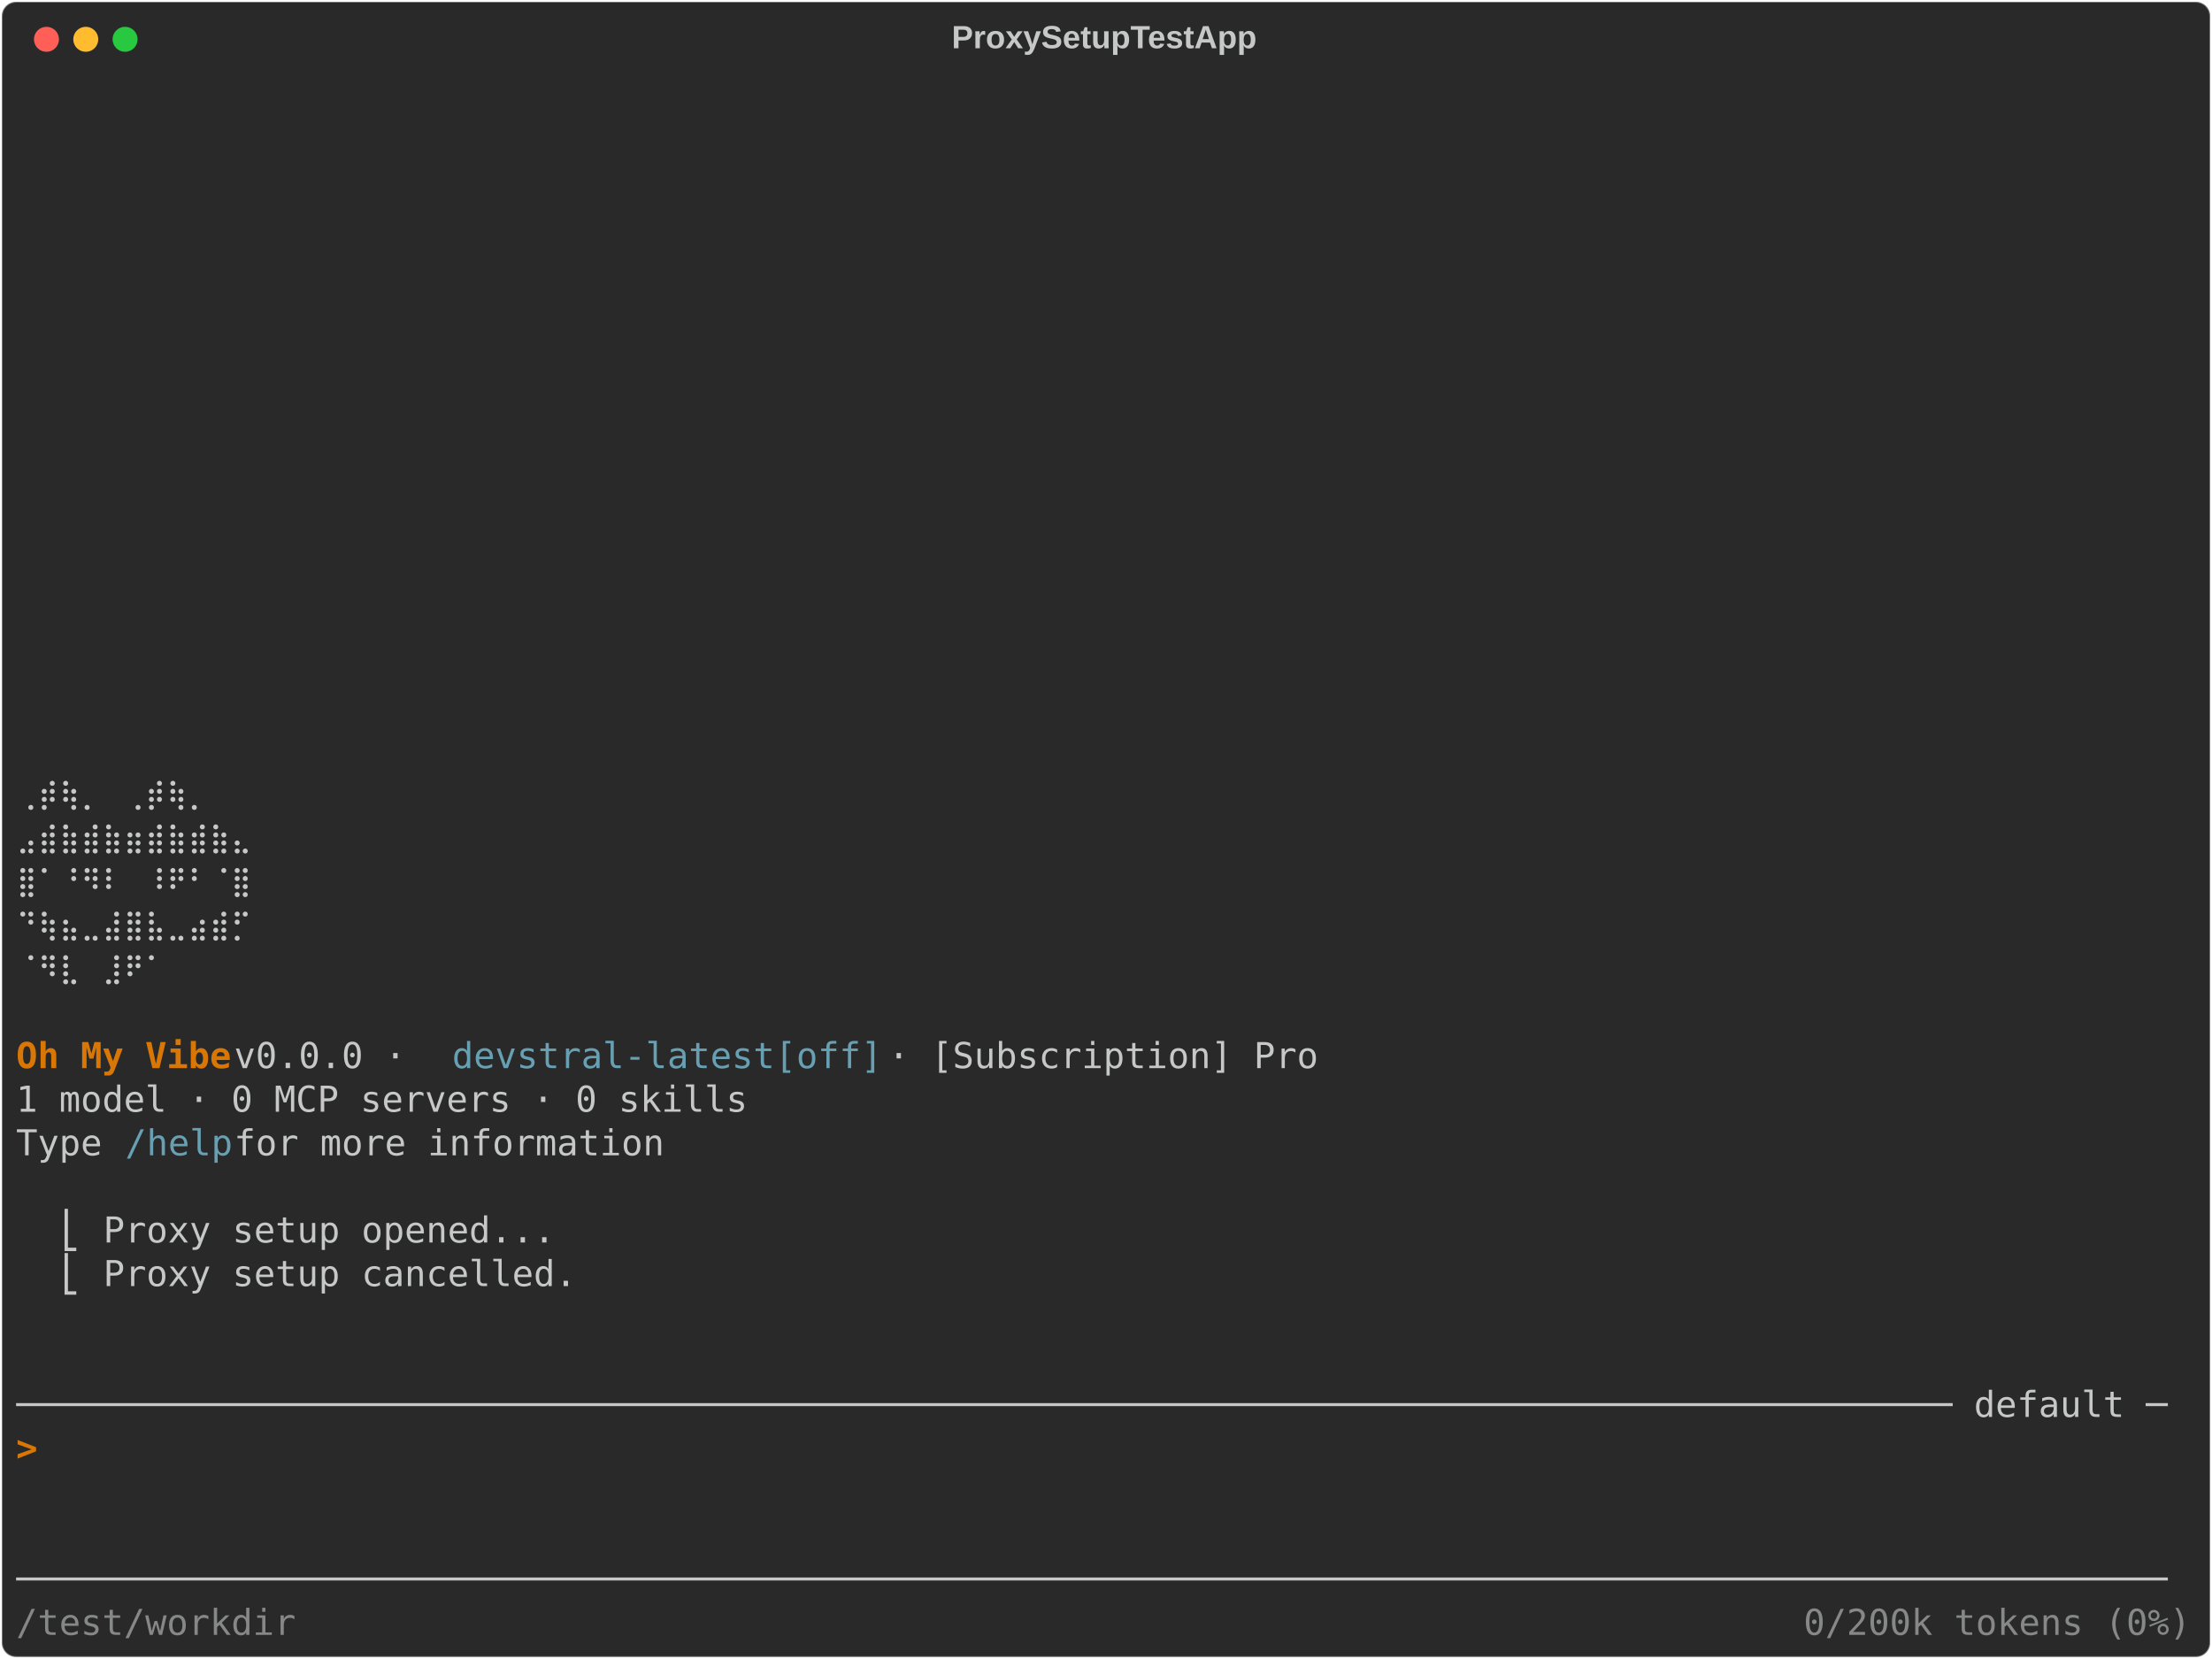
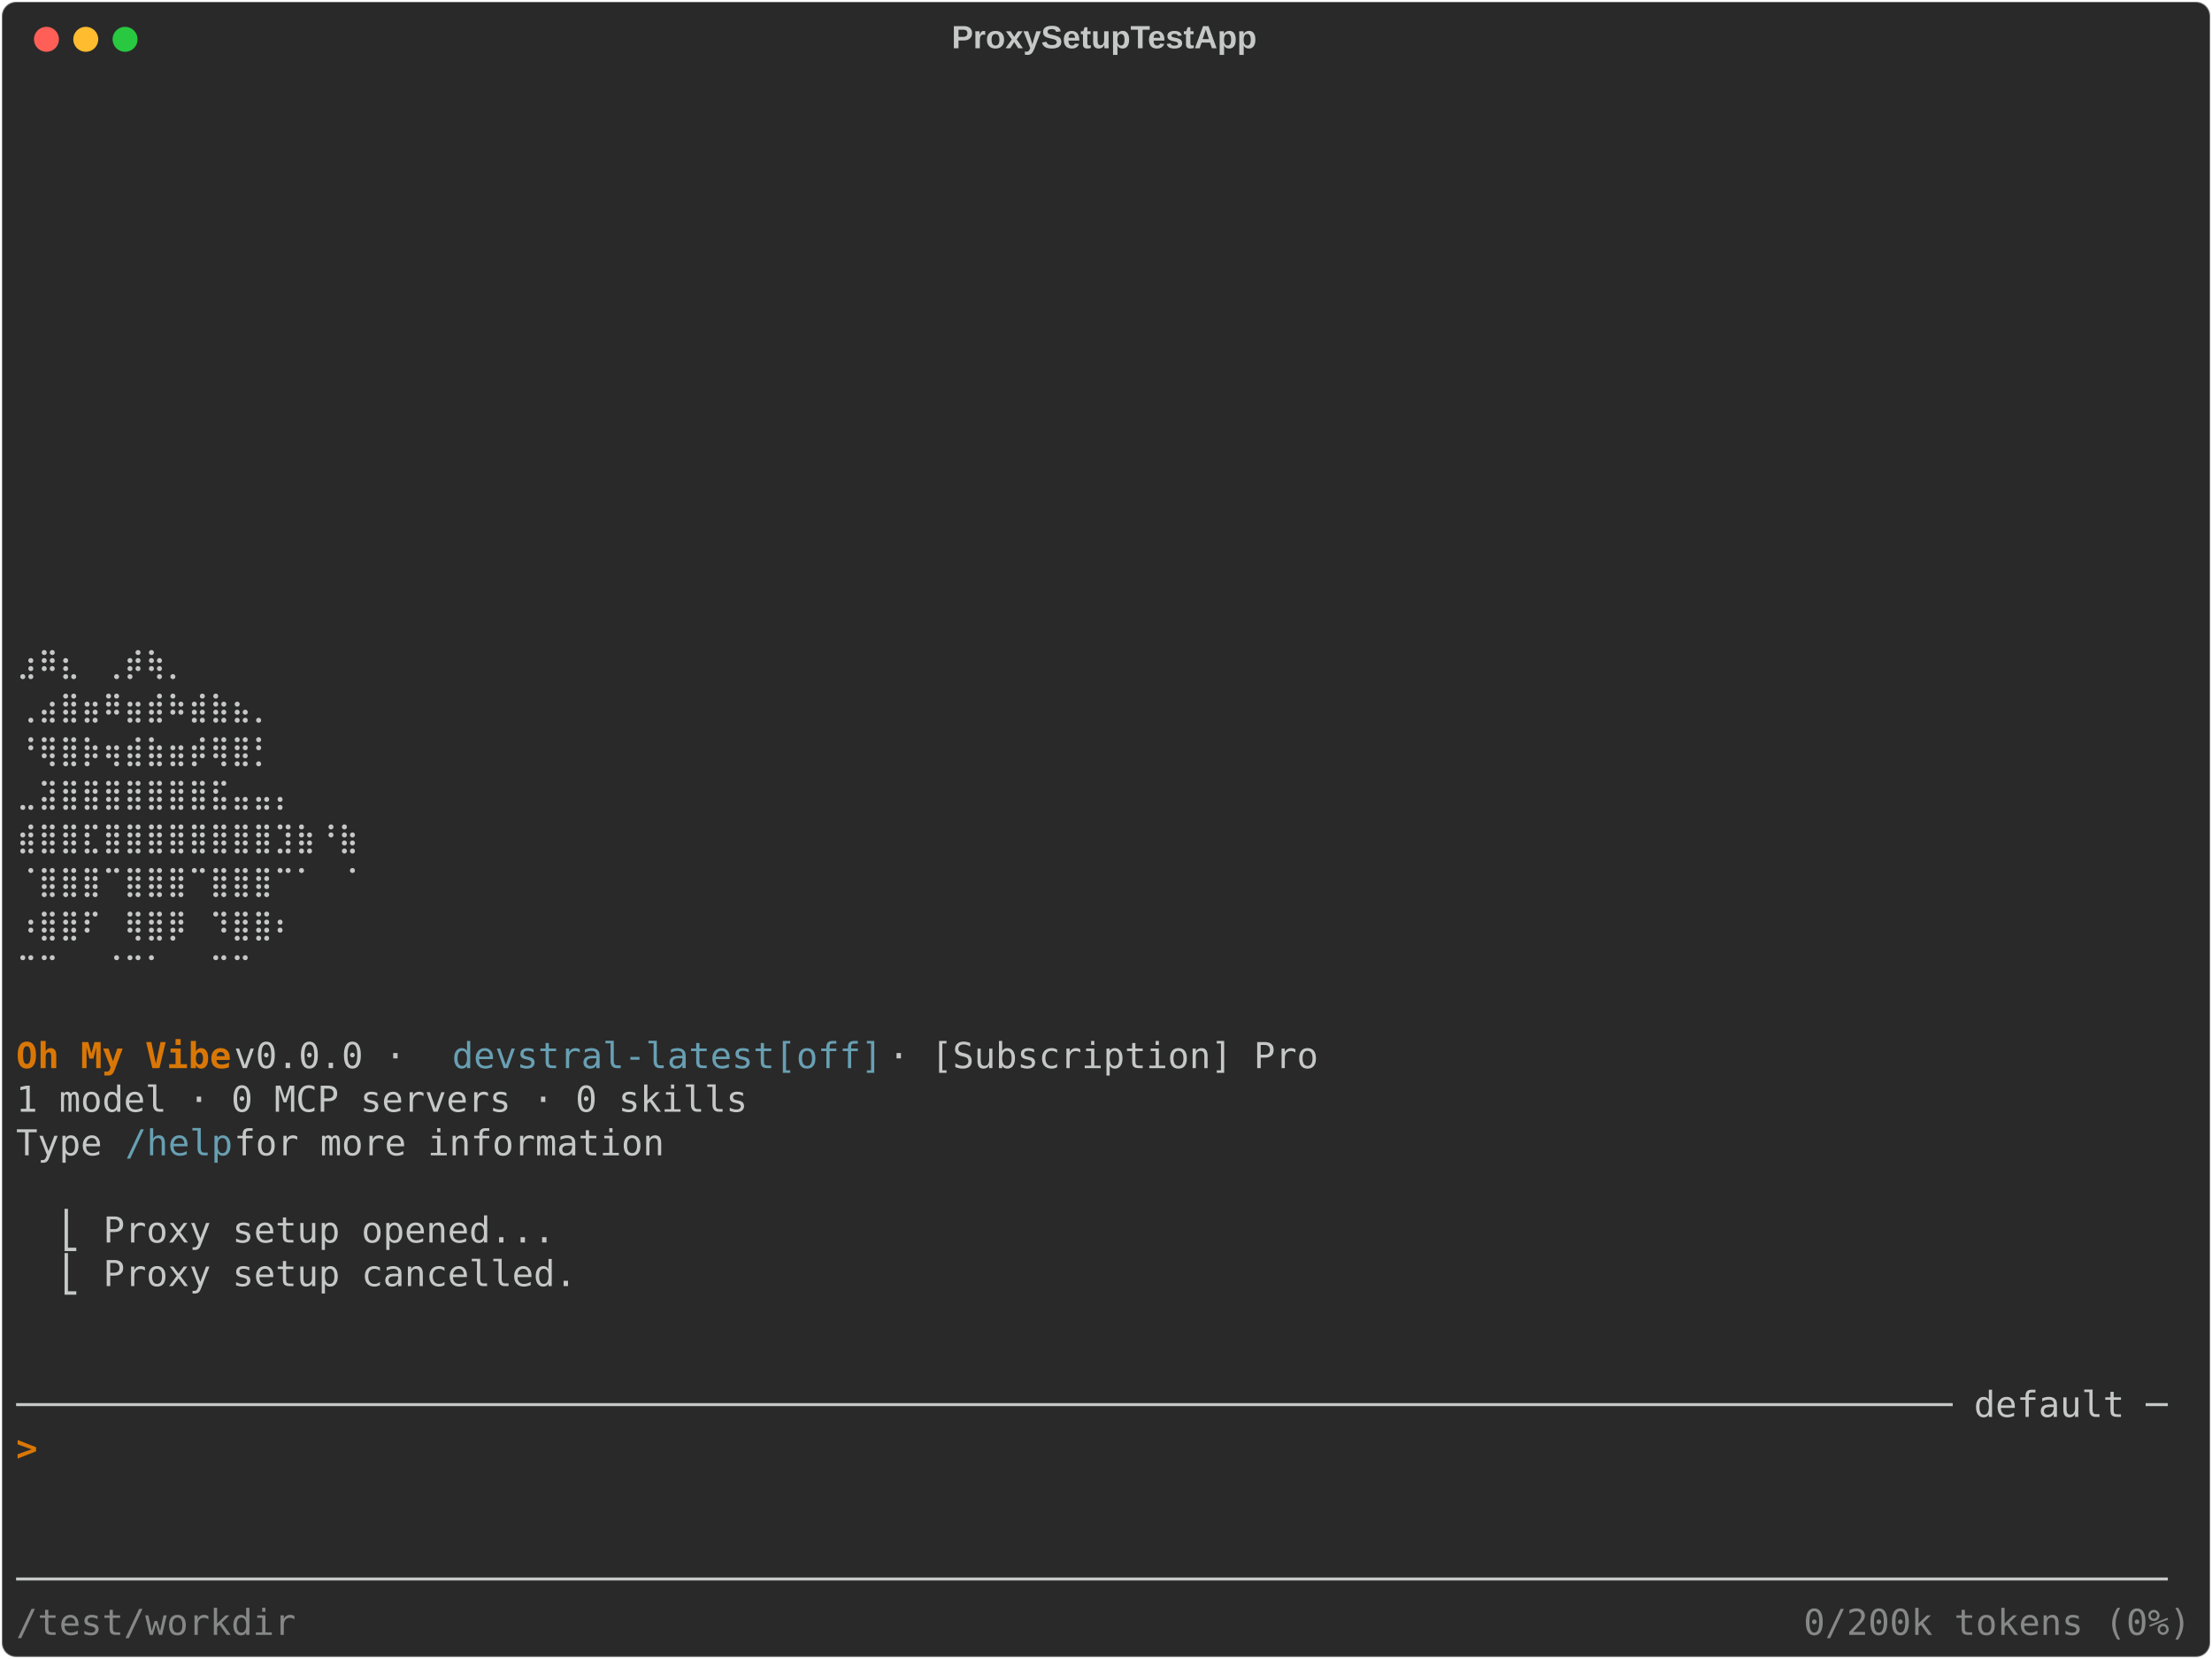
<svg xmlns="http://www.w3.org/2000/svg" class="rich-terminal" viewBox="0 0 1238 928.4">
  <style>

    @font-face {
        font-family: "Fira Code";
        src: local("FiraCode-Regular"),
                url("https://cdnjs.cloudflare.com/ajax/libs/firacode/6.2.0/woff2/FiraCode-Regular.woff2") format("woff2"),
                url("https://cdnjs.cloudflare.com/ajax/libs/firacode/6.2.0/woff/FiraCode-Regular.woff") format("woff");
        font-style: normal;
        font-weight: 400;
    }
    @font-face {
        font-family: "Fira Code";
        src: local("FiraCode-Bold"),
                url("https://cdnjs.cloudflare.com/ajax/libs/firacode/6.2.0/woff2/FiraCode-Bold.woff2") format("woff2"),
                url("https://cdnjs.cloudflare.com/ajax/libs/firacode/6.2.0/woff/FiraCode-Bold.woff") format("woff");
        font-style: bold;
        font-weight: 700;
    }

    .terminal-matrix {
        font-family: Fira Code, monospace;
        font-size: 20px;
        line-height: 24.4px;
        font-variant-east-asian: full-width;
    }

    .terminal-title {
        font-size: 18px;
        font-weight: bold;
        font-family: arial;
    }

    .terminal-r1 { fill: #c5c8c6 }
.terminal-r2 { fill: #d97706;font-weight: bold }
.terminal-r3 { fill: #68a0b3 }
.terminal-r4 { fill: #868887 }
    </style>
  <defs>
    <clipPath id="terminal-clip-terminal">
      <rect x="0" y="0" width="1219.0" height="877.4" />
    </clipPath>
    <clipPath id="terminal-line-0">
      <rect x="0" y="1.5" width="1220" height="24.65" />
    </clipPath>
    <clipPath id="terminal-line-1">
      <rect x="0" y="25.9" width="1220" height="24.65" />
    </clipPath>
    <clipPath id="terminal-line-2">
      <rect x="0" y="50.3" width="1220" height="24.65" />
    </clipPath>
    <clipPath id="terminal-line-3">
      <rect x="0" y="74.7" width="1220" height="24.65" />
    </clipPath>
    <clipPath id="terminal-line-4">
      <rect x="0" y="99.1" width="1220" height="24.65" />
    </clipPath>
    <clipPath id="terminal-line-5">
      <rect x="0" y="123.5" width="1220" height="24.65" />
    </clipPath>
    <clipPath id="terminal-line-6">
      <rect x="0" y="147.9" width="1220" height="24.65" />
    </clipPath>
    <clipPath id="terminal-line-7">
      <rect x="0" y="172.3" width="1220" height="24.65" />
    </clipPath>
    <clipPath id="terminal-line-8">
      <rect x="0" y="196.7" width="1220" height="24.65" />
    </clipPath>
    <clipPath id="terminal-line-9">
      <rect x="0" y="221.1" width="1220" height="24.65" />
    </clipPath>
    <clipPath id="terminal-line-10">
      <rect x="0" y="245.5" width="1220" height="24.65" />
    </clipPath>
    <clipPath id="terminal-line-11">
      <rect x="0" y="269.9" width="1220" height="24.65" />
    </clipPath>
    <clipPath id="terminal-line-12">
      <rect x="0" y="294.3" width="1220" height="24.65" />
    </clipPath>
    <clipPath id="terminal-line-13">
      <rect x="0" y="318.7" width="1220" height="24.65" />
    </clipPath>
    <clipPath id="terminal-line-14">
      <rect x="0" y="343.1" width="1220" height="24.65" />
    </clipPath>
    <clipPath id="terminal-line-15">
      <rect x="0" y="367.5" width="1220" height="24.65" />
    </clipPath>
    <clipPath id="terminal-line-16">
      <rect x="0" y="391.9" width="1220" height="24.65" />
    </clipPath>
    <clipPath id="terminal-line-17">
      <rect x="0" y="416.3" width="1220" height="24.65" />
    </clipPath>
    <clipPath id="terminal-line-18">
      <rect x="0" y="440.7" width="1220" height="24.65" />
    </clipPath>
    <clipPath id="terminal-line-19">
      <rect x="0" y="465.1" width="1220" height="24.65" />
    </clipPath>
    <clipPath id="terminal-line-20">
      <rect x="0" y="489.5" width="1220" height="24.65" />
    </clipPath>
    <clipPath id="terminal-line-21">
      <rect x="0" y="513.9" width="1220" height="24.65" />
    </clipPath>
    <clipPath id="terminal-line-22">
      <rect x="0" y="538.3" width="1220" height="24.65" />
    </clipPath>
    <clipPath id="terminal-line-23">
      <rect x="0" y="562.7" width="1220" height="24.65" />
    </clipPath>
    <clipPath id="terminal-line-24">
      <rect x="0" y="587.1" width="1220" height="24.65" />
    </clipPath>
    <clipPath id="terminal-line-25">
      <rect x="0" y="611.5" width="1220" height="24.65" />
    </clipPath>
    <clipPath id="terminal-line-26">
      <rect x="0" y="635.9" width="1220" height="24.65" />
    </clipPath>
    <clipPath id="terminal-line-27">
      <rect x="0" y="660.3" width="1220" height="24.65" />
    </clipPath>
    <clipPath id="terminal-line-28">
      <rect x="0" y="684.7" width="1220" height="24.65" />
    </clipPath>
    <clipPath id="terminal-line-29">
      <rect x="0" y="709.1" width="1220" height="24.65" />
    </clipPath>
    <clipPath id="terminal-line-30">
      <rect x="0" y="733.5" width="1220" height="24.65" />
    </clipPath>
    <clipPath id="terminal-line-31">
      <rect x="0" y="757.9" width="1220" height="24.65" />
    </clipPath>
    <clipPath id="terminal-line-32">
      <rect x="0" y="782.3" width="1220" height="24.65" />
    </clipPath>
    <clipPath id="terminal-line-33">
      <rect x="0" y="806.7" width="1220" height="24.65" />
    </clipPath>
    <clipPath id="terminal-line-34">
      <rect x="0" y="831.1" width="1220" height="24.65" />
    </clipPath>
  </defs>
  <rect fill="#292929" stroke="rgba(255,255,255,0.35)" stroke-width="1" x="1" y="1" width="1236" height="926.4" rx="8" />
  <text class="terminal-title" fill="#c5c8c6" text-anchor="middle" x="618" y="27">ProxySetupTestApp</text>
  <g transform="translate(26,22)">
    <circle cx="0" cy="0" r="7" fill="#ff5f57" />
    <circle cx="22" cy="0" r="7" fill="#febc2e" />
    <circle cx="44" cy="0" r="7" fill="#28c840" />
  </g>
  <g transform="translate(9, 41)" clip-path="url(#terminal-clip-terminal)">
    <g class="terminal-matrix">
      <text class="terminal-r1" x="1220" y="20" textLength="12.2" clip-path="url(#terminal-line-0)">
</text>
      <text class="terminal-r1" x="1220" y="44.4" textLength="12.2" clip-path="url(#terminal-line-1)">
</text>
      <text class="terminal-r1" x="1220" y="68.8" textLength="12.2" clip-path="url(#terminal-line-2)">
</text>
      <text class="terminal-r1" x="1220" y="93.2" textLength="12.2" clip-path="url(#terminal-line-3)">
</text>
      <text class="terminal-r1" x="1220" y="117.6" textLength="12.2" clip-path="url(#terminal-line-4)">
</text>
      <text class="terminal-r1" x="1220" y="142" textLength="12.2" clip-path="url(#terminal-line-5)">
</text>
      <text class="terminal-r1" x="1220" y="166.4" textLength="12.2" clip-path="url(#terminal-line-6)">
</text>
      <text class="terminal-r1" x="1220" y="190.8" textLength="12.2" clip-path="url(#terminal-line-7)">
</text>
      <text class="terminal-r1" x="1220" y="215.2" textLength="12.2" clip-path="url(#terminal-line-8)">
</text>
      <text class="terminal-r1" x="1220" y="239.6" textLength="12.2" clip-path="url(#terminal-line-9)">
</text>
      <text class="terminal-r1" x="1220" y="264" textLength="12.2" clip-path="url(#terminal-line-10)">
</text>
      <text class="terminal-r1" x="1220" y="288.4" textLength="12.2" clip-path="url(#terminal-line-11)">
</text>
      <text class="terminal-r1" x="1220" y="312.8" textLength="12.2" clip-path="url(#terminal-line-12)">
</text>
+       <text class="terminal-r1" x="0" y="337.2" textLength="219.6" clip-path="url(#terminal-line-13)">   ⣰⠿⣆ ⢀⡾⢷⡀       </text>
      <text class="terminal-r1" x="1220" y="337.2" textLength="12.2" clip-path="url(#terminal-line-13)">
</text>
+       <text class="terminal-r1" x="0" y="361.6" textLength="219.6" clip-path="url(#terminal-line-14)"> ⢀⣴⣿⣶⠿⣶⣾⠷⣾⣷⣦⡀     </text>
      <text class="terminal-r1" x="1220" y="361.6" textLength="12.2" clip-path="url(#terminal-line-14)">
</text>
+       <text class="terminal-r1" x="0" y="386" textLength="219.6" clip-path="url(#terminal-line-15)"> ⠘⢿⣿⡷⢶⣾⣷⣶⡾⢿⣿⡃     </text>
      <text class="terminal-r1" x="1220" y="386" textLength="12.2" clip-path="url(#terminal-line-15)">
</text>
-       <text class="terminal-r1" x="0" y="410.4" textLength="146.4" clip-path="url(#terminal-line-16)"> ⢀⡾⢷⡀ ⢀⡾⢷⡀  </text>
+       <text class="terminal-r1" x="0" y="410.4" textLength="219.6" clip-path="url(#terminal-line-16)">  ⣀⣽⣿⣿⣿⣿⣿⣿⣿⣯⣤⣤⡄   </text>
      <text class="terminal-r1" x="1220" y="410.4" textLength="12.2" clip-path="url(#terminal-line-16)">
</text>
-       <text class="terminal-r1" x="0" y="434.8" textLength="146.4" clip-path="url(#terminal-line-17)">⣠⣾⣷⣾⣷⣶⣾⣷⣾⣷⣄ </text>
+       <text class="terminal-r1" x="0" y="434.8" textLength="219.6" clip-path="url(#terminal-line-17)"> ⣾⣿⣿⣏⣿⣿⣿⣿⣿⣿⣿⣿⣹⣷⠘⣷ </text>
      <text class="terminal-r1" x="1220" y="434.8" textLength="12.2" clip-path="url(#terminal-line-17)">
</text>
-       <text class="terminal-r1" x="0" y="459.2" textLength="146.4" clip-path="url(#terminal-line-18)">⣿⠁⠘⠻⠇ ⠸⠟⠃⠈⣿ </text>
+       <text class="terminal-r1" x="0" y="459.2" textLength="219.6" clip-path="url(#terminal-line-18)"> ⠈⣿⣿⣿⠉⣿⣿⣿⠉⣿⣿⣿⠉⠁ ⠈ </text>
      <text class="terminal-r1" x="1220" y="459.2" textLength="12.2" clip-path="url(#terminal-line-18)">
</text>
-       <text class="terminal-r1" x="0" y="483.6" textLength="146.4" clip-path="url(#terminal-line-19)">⠙⢷⣦⣀⣼⣿⣧⣀⣴⣾⡋ </text>
+       <text class="terminal-r1" x="0" y="483.6" textLength="219.6" clip-path="url(#terminal-line-19)"> ⠰⣿⣿⠏ ⢿⣿⡿ ⠹⣿⣿⠆    </text>
      <text class="terminal-r1" x="1220" y="483.6" textLength="12.2" clip-path="url(#terminal-line-19)">
</text>
-       <text class="terminal-r1" x="0" y="508" textLength="146.4" clip-path="url(#terminal-line-20)">  ⠈⠻⣇ ⣸⠟⠁   </text>
+       <text class="terminal-r1" x="0" y="508" textLength="219.6" clip-path="url(#terminal-line-20)">  ⠉⠉  ⠈⠉⠁  ⠉⠉     </text>
      <text class="terminal-r1" x="1220" y="508" textLength="12.2" clip-path="url(#terminal-line-20)">
</text>
      <text class="terminal-r1" x="1220" y="532.4" textLength="12.2" clip-path="url(#terminal-line-21)">
</text>
      <text class="terminal-r2" x="0" y="556.8" textLength="122" clip-path="url(#terminal-line-22)">Oh My Vibe</text>
      <text class="terminal-r1" x="122" y="556.8" textLength="122" clip-path="url(#terminal-line-22)"> v0.0.0 · </text>
      <text class="terminal-r3" x="244" y="556.8" textLength="244" clip-path="url(#terminal-line-22)">devstral-latest[off]</text>
      <text class="terminal-r1" x="488" y="556.8" textLength="256.2" clip-path="url(#terminal-line-22)"> · [Subscription] Pro</text>
      <text class="terminal-r1" x="1220" y="556.8" textLength="12.2" clip-path="url(#terminal-line-22)">
</text>
      <text class="terminal-r1" x="0" y="581.2" textLength="414.8" clip-path="url(#terminal-line-23)">1 model · 0 MCP servers · 0 skills</text>
      <text class="terminal-r1" x="1220" y="581.2" textLength="12.2" clip-path="url(#terminal-line-23)">
</text>
      <text class="terminal-r1" x="0" y="605.6" textLength="61" clip-path="url(#terminal-line-24)">Type </text>
      <text class="terminal-r3" x="61" y="605.6" textLength="61" clip-path="url(#terminal-line-24)">/help</text>
      <text class="terminal-r1" x="122" y="605.6" textLength="256.2" clip-path="url(#terminal-line-24)"> for more information</text>
      <text class="terminal-r1" x="1220" y="605.6" textLength="12.2" clip-path="url(#terminal-line-24)">
</text>
      <text class="terminal-r1" x="1220" y="630" textLength="12.2" clip-path="url(#terminal-line-25)">
</text>
      <text class="terminal-r1" x="24.4" y="654.4" textLength="12.2" clip-path="url(#terminal-line-26)">⎣</text>
      <text class="terminal-r1" x="48.8" y="654.4" textLength="256.2" clip-path="url(#terminal-line-26)">Proxy setup opened...</text>
      <text class="terminal-r1" x="1220" y="654.4" textLength="12.2" clip-path="url(#terminal-line-26)">
</text>
      <text class="terminal-r1" x="24.4" y="678.8" textLength="12.2" clip-path="url(#terminal-line-27)">⎣</text>
      <text class="terminal-r1" x="48.8" y="678.8" textLength="268.4" clip-path="url(#terminal-line-27)">Proxy setup cancelled.</text>
      <text class="terminal-r1" x="1220" y="678.8" textLength="12.2" clip-path="url(#terminal-line-27)">
</text>
      <text class="terminal-r1" x="1220" y="703.2" textLength="12.2" clip-path="url(#terminal-line-28)">
</text>
      <text class="terminal-r1" x="1220" y="727.6" textLength="12.2" clip-path="url(#terminal-line-29)">
</text>
      <text class="terminal-r1" x="0" y="752" textLength="1220" clip-path="url(#terminal-line-30)">────────────────────────────────────────────────────────────────────────────────────────── default ─</text>
      <text class="terminal-r1" x="1220" y="752" textLength="12.2" clip-path="url(#terminal-line-30)">
</text>
      <text class="terminal-r2" x="0" y="776.4" textLength="12.2" clip-path="url(#terminal-line-31)">&gt;</text>
      <text class="terminal-r1" x="1220" y="776.4" textLength="12.2" clip-path="url(#terminal-line-31)">
</text>
      <text class="terminal-r1" x="1220" y="800.8" textLength="12.2" clip-path="url(#terminal-line-32)">
</text>
      <text class="terminal-r1" x="1220" y="825.2" textLength="12.2" clip-path="url(#terminal-line-33)">
</text>
      <text class="terminal-r1" x="0" y="849.6" textLength="1220" clip-path="url(#terminal-line-34)">────────────────────────────────────────────────────────────────────────────────────────────────────</text>
      <text class="terminal-r1" x="1220" y="849.6" textLength="12.2" clip-path="url(#terminal-line-34)">
</text>
      <text class="terminal-r4" x="0" y="874" textLength="158.6" clip-path="url(#terminal-line-35)">/test/workdir</text>
      <text class="terminal-r4" x="1000.4" y="874" textLength="219.6" clip-path="url(#terminal-line-35)">0/200k tokens (0%)</text>
    </g>
  </g>
</svg>
